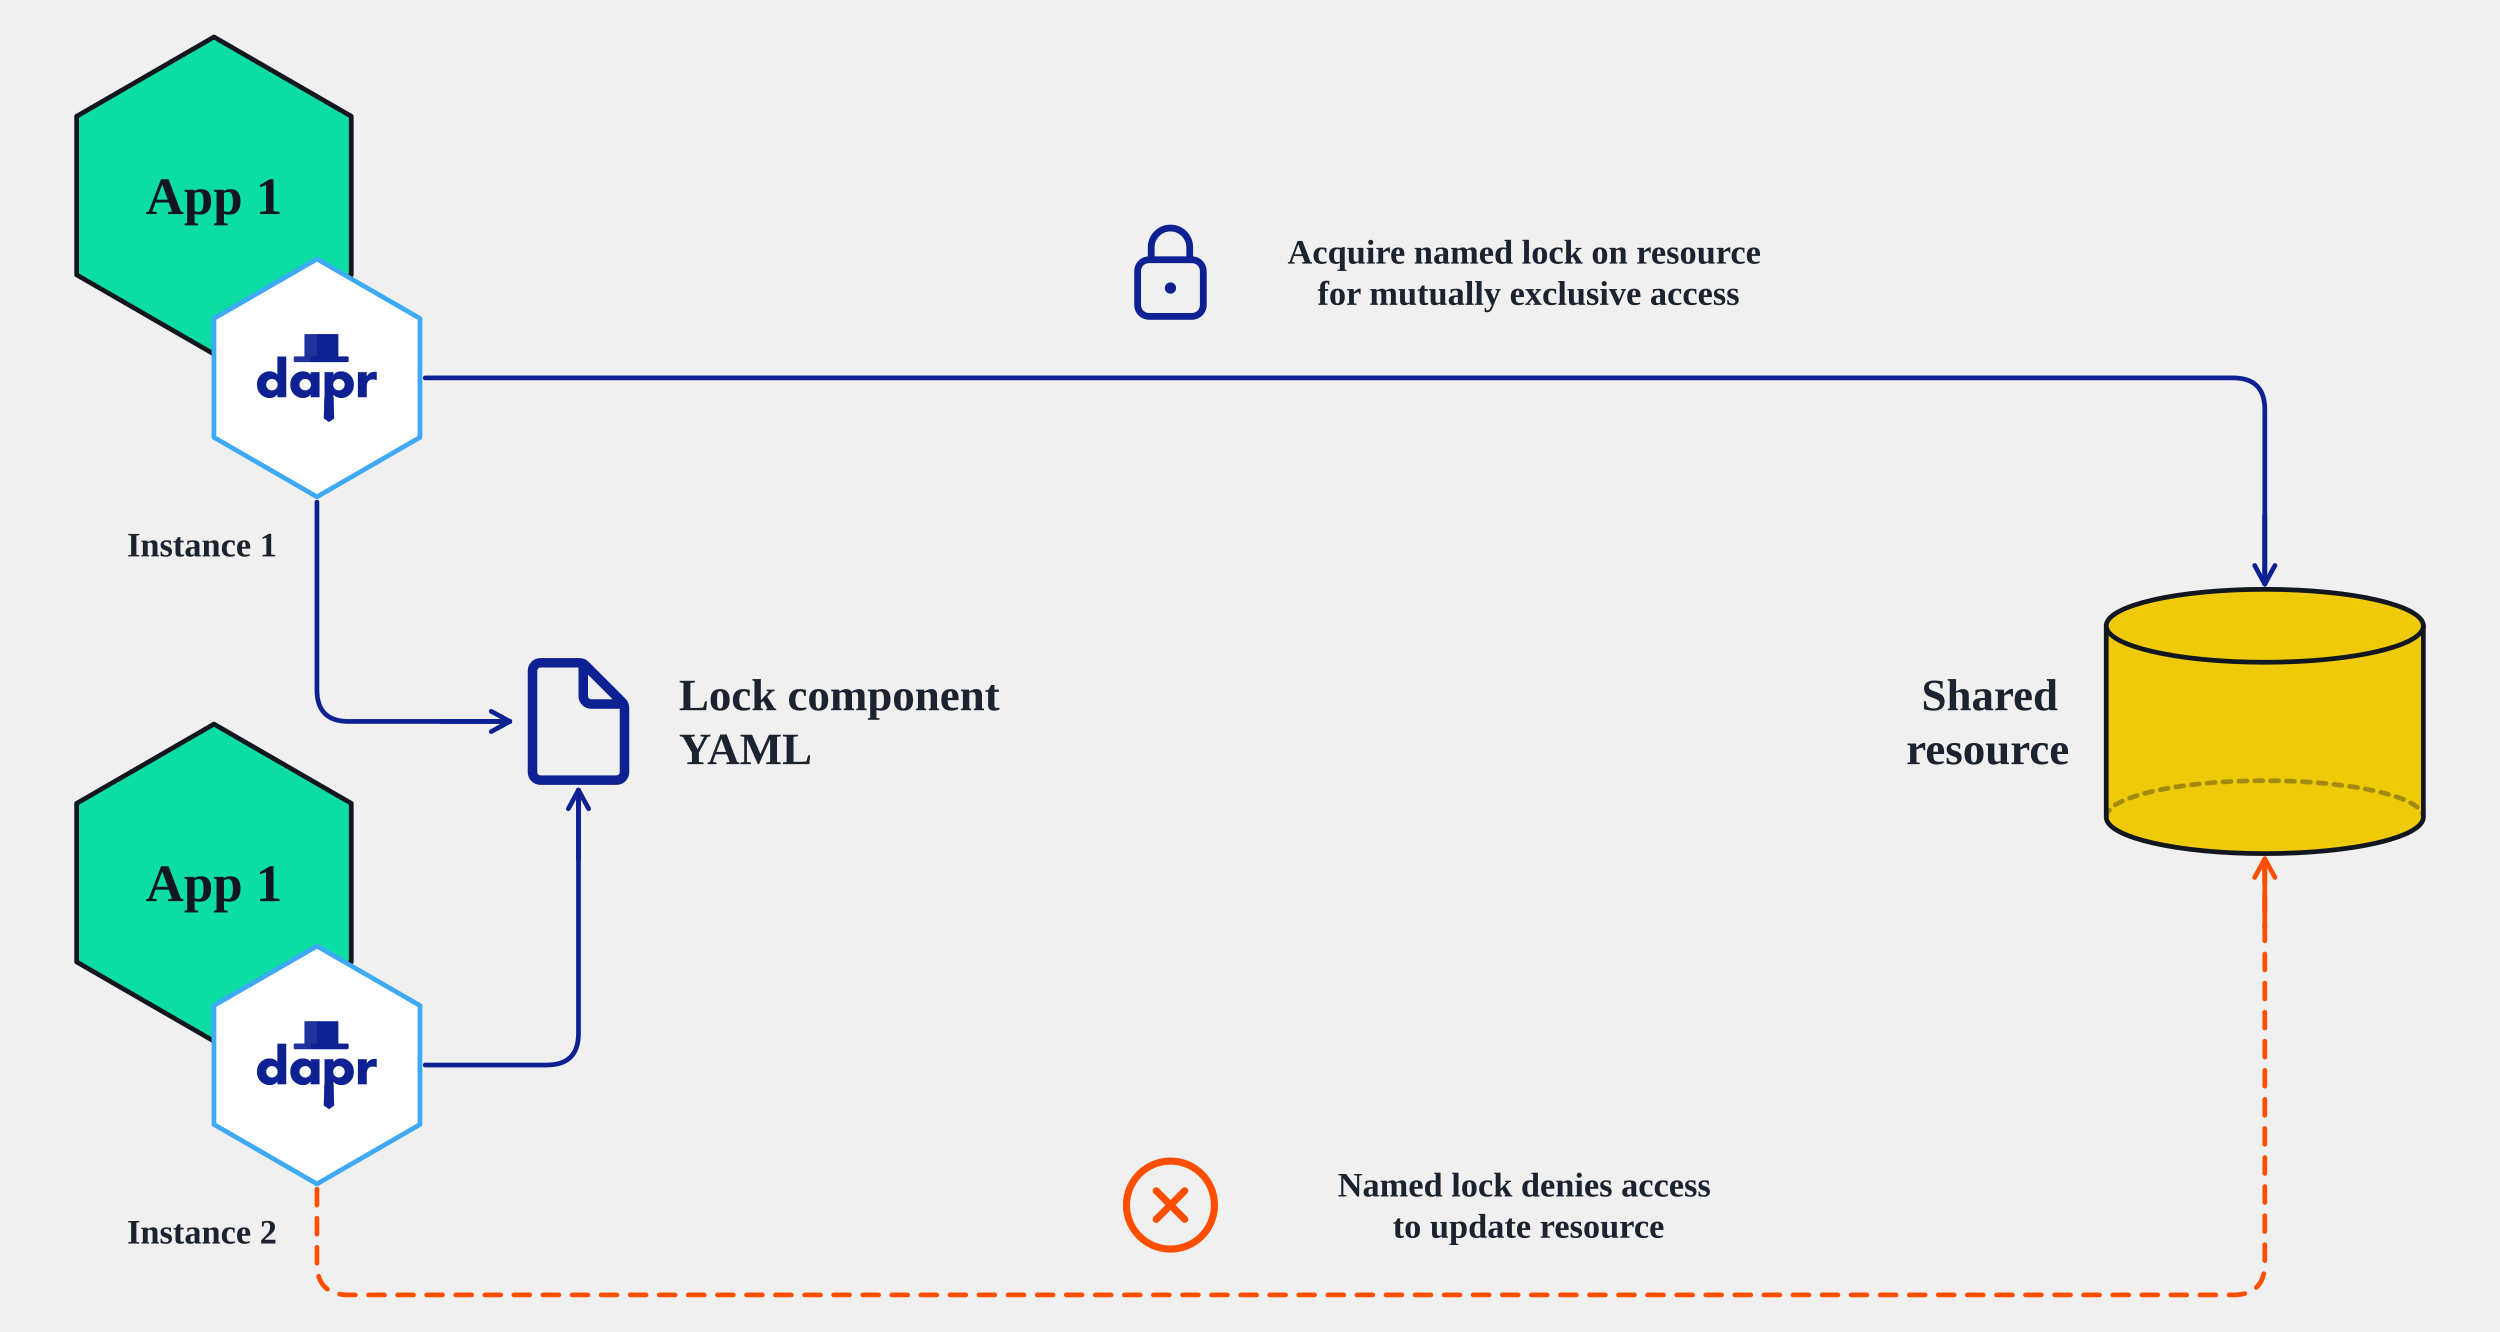
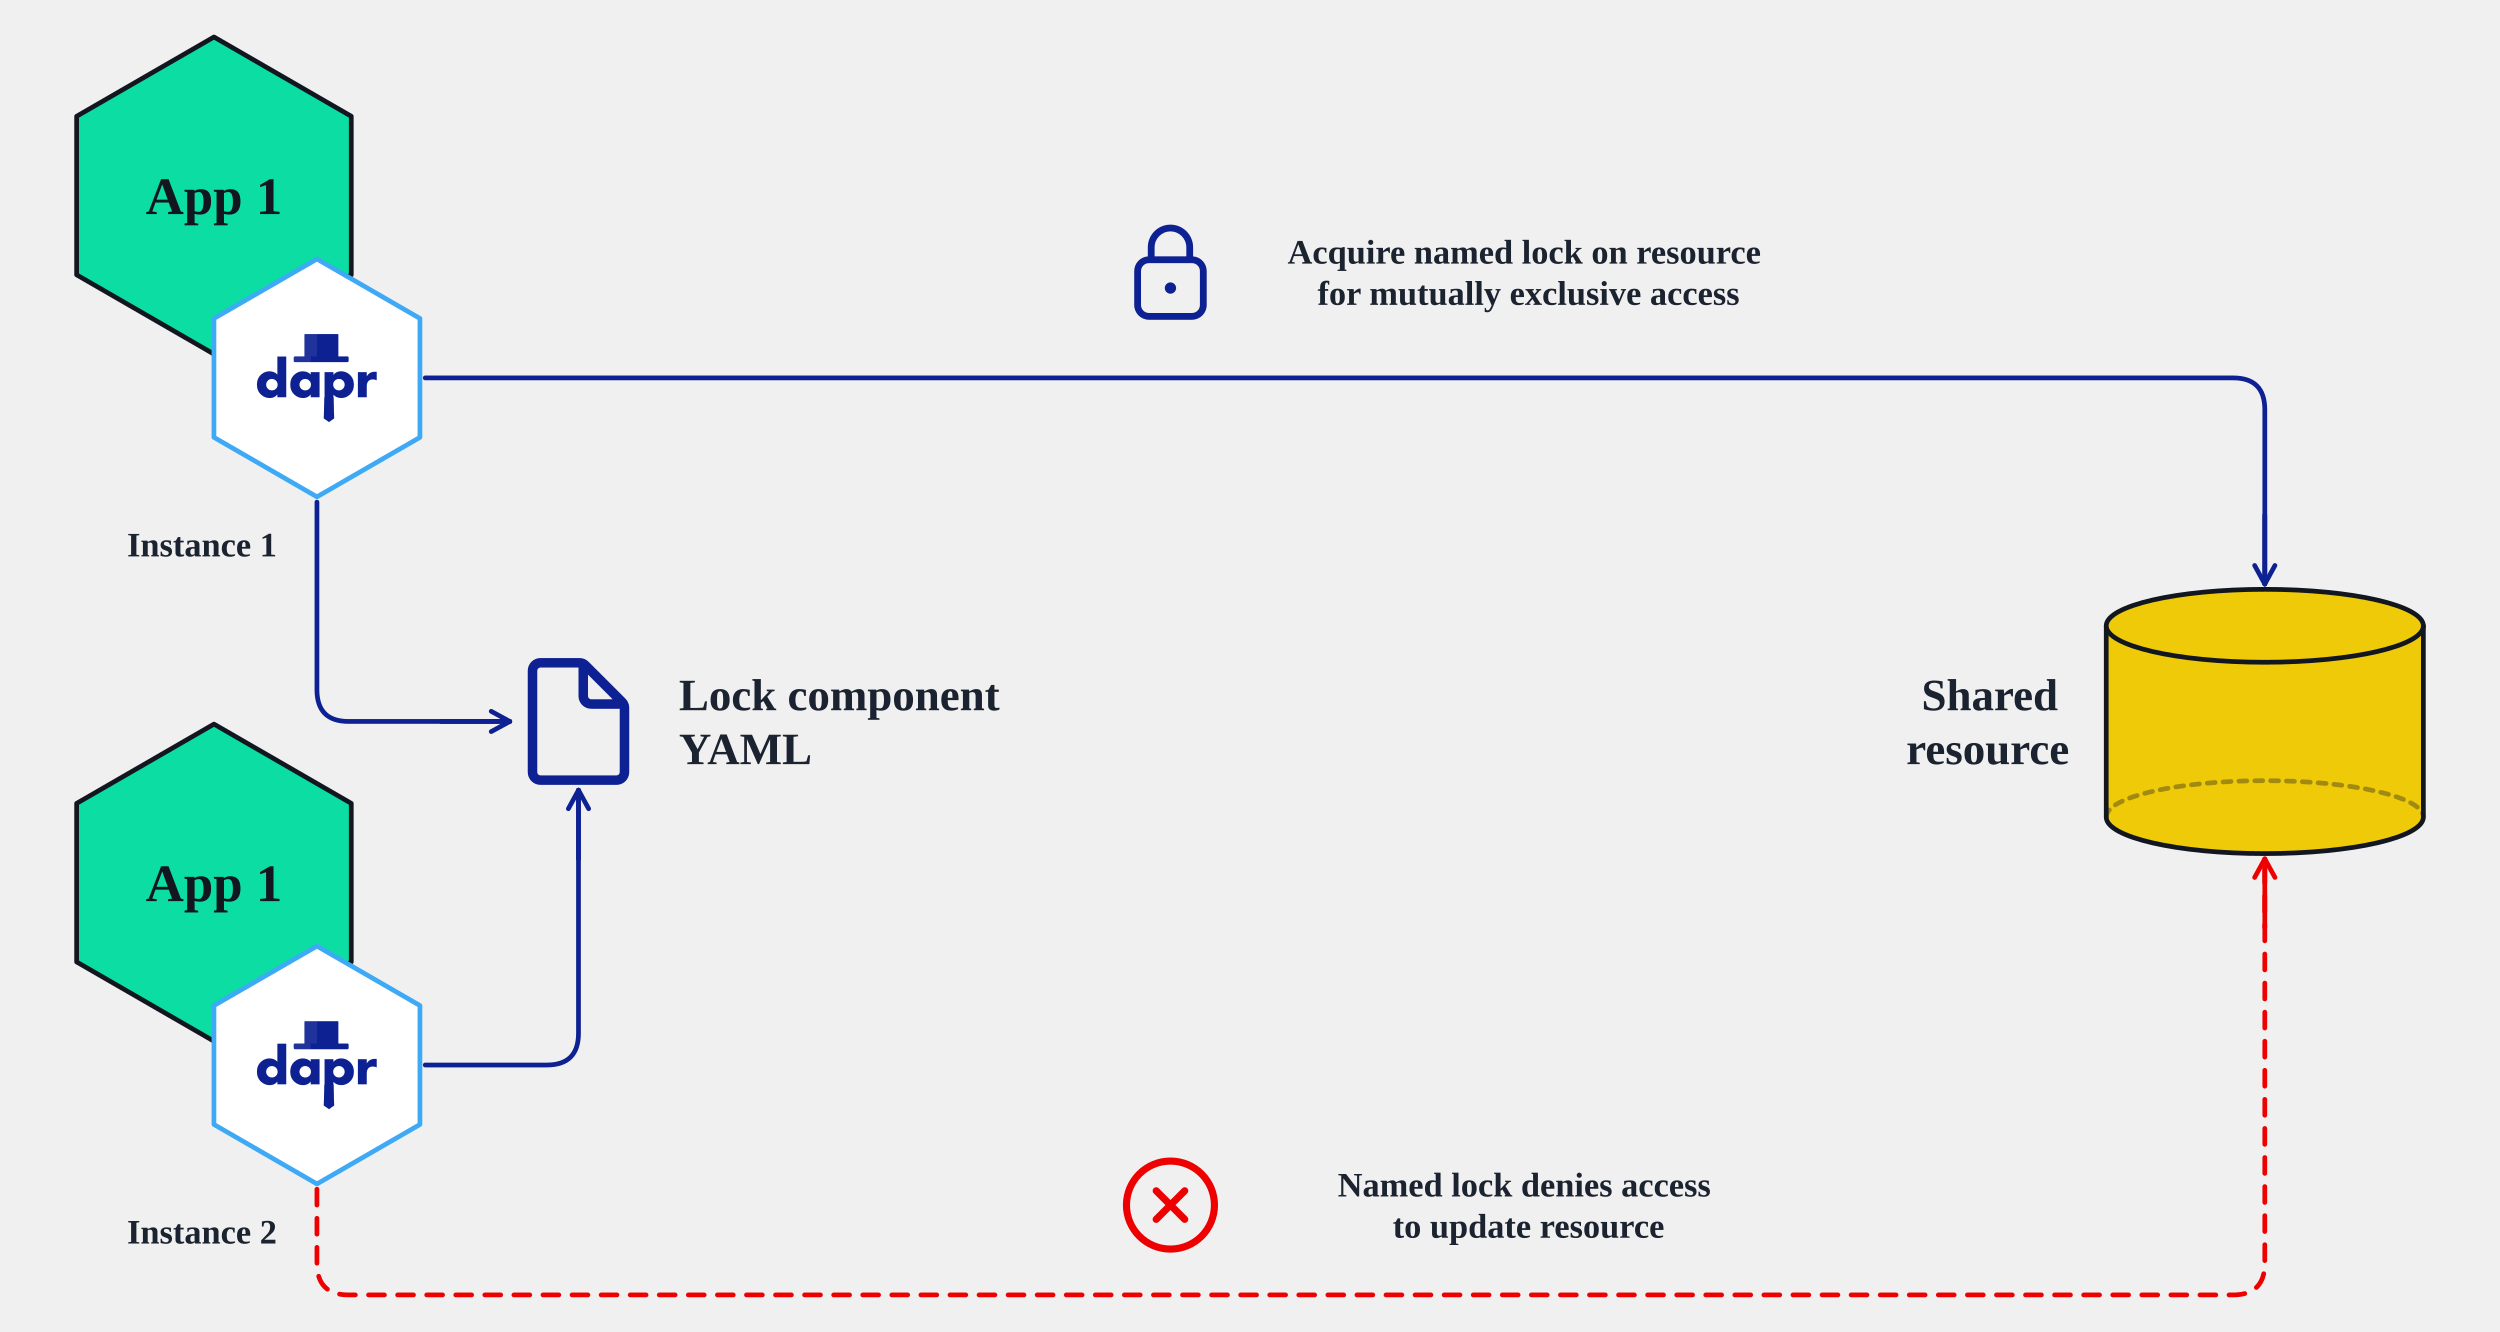
<svg xmlns="http://www.w3.org/2000/svg" viewBox="0 0 946 504" role="img" aria-labelledby="distributed-lock-overview-title distributed-lock-overview-desc">
  <g class="d-elbow-arrow">
    <path class="d-run" d="M119.93,190 L119.93,261 Q119.93,273 131.93,273 L192.9,273" fill="none" stroke="#0D2192" stroke-width="1.79" stroke-linecap="round" />
    <g class="d-arrow">
      <line x1="166.9" y1="273" x2="192.9" y2="273" stroke="#0D2192" stroke-width="1.79" stroke-linecap="round" stroke-linejoin="round" fill="none" />
      <polyline points="185.88,276.84 192.9,273 185.88,269.16" stroke="#0D2192" stroke-width="1.79" stroke-linecap="round" stroke-linejoin="round" fill="none" />
    </g>
  </g>
  <g class="d-elbow-arrow">
    <path class="d-run" d="M160.9,403 L206.9,403 Q218.9,403 218.9,391 L218.9,299" fill="none" stroke="#0D2192" stroke-width="1.79" stroke-linecap="round" />
    <g class="d-arrow">
      <line x1="218.9" y1="325" x2="218.9" y2="299" stroke="#0D2192" stroke-width="1.79" stroke-linecap="round" stroke-linejoin="round" fill="none" />
      <polyline points="222.74,306.02 218.9,299 215.07,306.02" stroke="#0D2192" stroke-width="1.79" stroke-linecap="round" stroke-linejoin="round" fill="none" />
    </g>
  </g>
  <g class="d-named-mark">
    <g class="d-icon-group">
      <g class="d-icon" data-mark="fluent-document" transform="translate(190.1011 244.2) scale(2.4)" fill="#0D2192" color="#0D2192">
        <path fill="currentColor" d="M6 2a2 2 0 0 0-2 2v16a2 2 0 0 0 2 2h12a2 2 0 0 0 2-2V9.828a2 2 0 0 0-.586-1.414l-5.828-5.828A2 2 0 0 0 12.172 2zm-.5 2a.5.5 0 0 1 .5-.5h6V8a2 2 0 0 0 2 2h4.5v10a.5.5 0 0 1-.5.5H6a.5.5 0 0 1-.5-.5zm11.88 4.5H14a.5.5 0 0 1-.5-.5V4.62z" />
      </g>
    </g>
    <text x="256.9" y="268.75" text-anchor="start" font-size="17" font-weight="600" fill="#1c2330">
      <tspan x="256.9">Lock component</tspan>
      <tspan x="256.9" dy="20.4">YAML</tspan>
    </text>
  </g>
  <g class="d-elbow-arrow">
    <path class="d-run" d="M160.9,143 L845,143 Q857,143 857,155 L857,221" fill="none" stroke="#0D2192" stroke-width="1.79" stroke-linecap="round" />
    <g class="d-arrow">
      <line x1="857" y1="195" x2="857" y2="221" stroke="#0D2192" stroke-width="1.79" stroke-linecap="round" stroke-linejoin="round" fill="none" />
      <polyline points="853.16,213.98 857,221 860.84,213.98" stroke="#0D2192" stroke-width="1.79" stroke-linecap="round" stroke-linejoin="round" fill="none" />
    </g>
  </g>
  <g class="d-icon-group">
    <g class="d-icon" data-mark="fluent-lock-closed" transform="translate(422.3297 83.2857) scale(1.7143)" fill="#0D2192" color="#0D2192">
      <path fill="currentColor" d="M12 1a5 5 0 0 1 5 5v2.01a3.25 3.25 0 0 1 3 3.24v7.5A3.25 3.25 0 0 1 16.75 22h-9.5A3.25 3.25 0 0 1 4 18.75v-7.5a3.25 3.25 0 0 1 3-3.24V6a5 5 0 0 1 5-5M7.25 9.5a1.75 1.75 0 0 0-1.75 1.75v7.5c0 .966.784 1.75 1.75 1.75h9.5a1.75 1.75 0 0 0 1.75-1.75v-7.5a1.75 1.75 0 0 0-1.75-1.75zM12 13.75a1.25 1.25 0 1 1 0 2.5a1.25 1.25 0 0 1 0-2.5M12 2.5A3.5 3.5 0 0 0 8.5 6v2h7V6A3.5 3.5 0 0 0 12 2.5" />
    </g>
  </g>
  <text x="578.4" y="99.75" text-anchor="middle" font-size="13" font-weight="600" fill="#1c2330">
    <tspan x="578.4">Acquire named lock on resource</tspan>
    <tspan x="578.4" dy="15.6">for mutually exclusive access</tspan>
  </text>
  <g class="d-elbow-arrow">
-     <path class="d-run" d="M119.93,450 L119.93,478 Q119.93,490 131.93,490 L845,490 Q857,490 857,478 L857,325" fill="none" stroke="#ff4e00" stroke-width="1.79" stroke-linecap="round" stroke-dasharray="6 5" />
+     <path class="d-run" d="M119.93,450 L119.93,478 Q119.93,490 131.93,490 L845,490 Q857,490 857,478 L857,325" fill="none" stroke="#EE0000" stroke-width="1.79" stroke-linecap="round" stroke-dasharray="6 5" />
    <g class="d-arrow">
-       <line x1="857" y1="351" x2="857" y2="325" stroke="#ff4e00" stroke-width="1.79" stroke-linecap="round" stroke-linejoin="round" fill="none" />
-       <polyline points="860.84,332.02 857,325 853.16,332.02" stroke="#ff4e00" stroke-width="1.79" stroke-linecap="round" stroke-linejoin="round" fill="none" />
+       <line x1="857" y1="351" x2="857" y2="325" stroke="#EE0000" stroke-width="1.79" stroke-linecap="round" stroke-linejoin="round" fill="none" />
+       <polyline points="860.84,332.02 857,325 853.16,332.02" stroke="#EE0000" stroke-width="1.79" stroke-linecap="round" stroke-linejoin="round" fill="none" />
    </g>
  </g>
  <g class="d-icon-group">
-     <g class="d-icon" data-mark="fluent-dismiss-circle" transform="translate(421.3011 434.4) scale(1.8)" fill="#ff4e00" color="#ff4e00">
+     <g class="d-icon" data-mark="fluent-dismiss-circle" transform="translate(421.3011 434.4) scale(1.8)" fill="#EE0000" color="#EE0000">
      <path fill="currentColor" d="M12 2c5.523 0 10 4.477 10 10s-4.477 10-10 10S2 17.523 2 12S6.477 2 12 2m0 1.5a8.5 8.5 0 1 0 0 17a8.5 8.5 0 0 0 0-17m3.446 4.897l.084.073a.75.75 0 0 1 .073.976l-.073.084L13.061 12l2.47 2.47a.75.75 0 0 1 .072.976l-.073.084a.75.75 0 0 1-.976.073l-.084-.073L12 13.061l-2.47 2.47a.75.75 0 0 1-.976.072l-.084-.073a.75.75 0 0 1-.073-.976l.073-.084L10.939 12l-2.47-2.47a.75.75 0 0 1-.072-.976l.073-.084a.75.75 0 0 1 .976-.073l.084.073L12 10.939l2.47-2.47a.75.75 0 0 1 .976-.072" />
    </g>
  </g>
  <text x="578.4" y="452.75" text-anchor="middle" font-size="13" font-weight="600" fill="#1c2330">
    <tspan x="578.4">Named lock denies access</tspan>
    <tspan x="578.4" dy="15.6">to update resource</tspan>
  </text>
  <g>
    <g class="d-hex d-hex-solid">
      <polygon points="80.96,14 132.92,44 132.92,104 80.96,134 29,104 29,44" fill="#0bdda3" stroke="#11161f" stroke-width="1.79" stroke-linejoin="round" stroke-linecap="round" />
      <text x="80.96" y="81" text-anchor="middle" font-size="20" font-weight="600" fill="#11161f">App 1</text>
    </g>
    <g class="d-mark-hex">
      <polygon points="119.93,98 158.9,120.5 158.9,165.5 119.93,188 80.96,165.5 80.96,120.5" fill="#ffffff" stroke="#3ea9f5" stroke-width="1.79" stroke-linejoin="round" />
      <g class="d-icon-group">
        <g class="d-icon" data-mark="logo-blue" transform="translate(89.93 113) scale(0.125)">
          <defs />
          <g id="ic-distributed-lock-overview-logo-blue-119_93-143-logo-large" stroke="none" stroke-width="1" fill="none" fill-rule="evenodd">
            <path d="M147.11,298.505 L120.218,298.505 L120.218,290.06 C117.649,293.285 115.053,295.635 112.429,297.111 C107.838,299.68 102.618,300.964 96.77,300.964 C87.314,300.964 78.897,297.712 71.518,291.208 C62.718,283.447 58.318,273.171 58.318,260.381 C58.318,247.372 62.827,236.987 71.846,229.226 C79.006,223.05 87.232,219.961 96.524,219.961 C101.935,219.961 107.018,221.109 111.774,223.405 C114.506,224.717 117.321,226.876 120.218,229.882 L120.218,175.361 L147.11,175.361 L147.11,298.505 Z M121.038,260.463 C121.038,255.653 119.344,251.567 115.955,248.206 C112.566,244.844 108.467,243.164 103.657,243.164 C98.3,243.164 93.9,245.186 90.457,249.231 C87.669,252.51 86.276,256.254 86.276,260.463 C86.276,264.672 87.669,268.416 90.457,271.695 C93.846,275.74 98.246,277.762 103.657,277.762 C108.521,277.762 112.634,276.095 115.996,272.761 C119.357,269.427 121.038,265.328 121.038,260.463 Z M247.968,298.505 L221.077,298.505 L221.077,290.06 C218.508,293.285 215.911,295.635 213.288,297.111 C208.696,299.68 203.477,300.964 197.628,300.964 C188.172,300.964 179.755,297.712 172.376,291.208 C163.576,283.447 159.176,273.171 159.176,260.381 C159.176,247.372 163.686,236.987 172.704,229.226 C179.865,223.05 188.09,219.961 197.382,219.961 C202.793,219.961 207.877,221.109 212.632,223.405 C215.365,224.717 218.18,226.876 221.077,229.882 L221.077,222.421 L247.968,222.421 L247.968,298.505 Z M221.896,260.463 C221.896,255.653 220.202,251.567 216.813,248.206 C213.424,244.844 209.325,243.164 204.515,243.164 C199.159,243.164 194.759,245.186 191.315,249.231 C188.528,252.51 187.134,256.254 187.134,260.463 C187.134,264.672 188.528,268.416 191.315,271.695 C194.704,275.74 199.104,277.762 204.515,277.762 C209.38,277.762 213.493,276.095 216.854,272.761 C220.216,269.427 221.896,265.328 221.896,260.463 Z M351.86,260.545 C351.86,273.554 347.351,283.938 338.332,291.7 C331.172,297.876 322.946,300.964 313.654,300.964 C308.243,300.964 303.16,299.817 298.405,297.521 C295.672,296.209 292.857,294.05 289.96,291.044 L289.96,336.547 L263.068,336.547 L263.068,222.421 L289.96,222.421 L289.96,230.866 C292.365,227.696 294.961,225.345 297.749,223.815 C302.34,221.246 307.56,219.961 313.408,219.961 C322.864,219.961 331.281,223.214 338.66,229.718 C347.46,237.479 351.86,247.755 351.86,260.545 Z M323.903,260.463 C323.903,256.145 322.536,252.401 319.803,249.231 C316.36,245.186 311.932,243.164 306.521,243.164 C301.657,243.164 297.544,244.831 294.182,248.165 C290.821,251.499 289.14,255.598 289.14,260.463 C289.14,265.273 290.835,269.359 294.223,272.72 C297.612,276.081 301.711,277.762 306.521,277.762 C311.932,277.762 316.332,275.74 319.721,271.695 C322.509,268.416 323.903,264.672 323.903,260.463 Z M420.99,247.263 C417.218,245.459 413.392,244.558 409.511,244.558 C400.657,244.558 394.918,248.165 392.294,255.38 C391.31,258.003 390.818,261.529 390.818,265.956 L390.818,298.505 L363.927,298.505 L363.927,222.421 L390.818,222.421 L390.818,234.883 C393.661,230.456 396.721,227.258 400.001,225.291 C404.428,222.667 409.675,221.355 415.742,221.355 C417.163,221.355 418.912,221.437 420.99,221.601 L420.99,247.263 Z" id="ic-distributed-lock-overview-logo-blue-119_93-143-dapr" fill="#0D2192" />
            <polygon id="ic-distributed-lock-overview-logo-blue-119_93-143-tie" fill="#0D2192" fill-rule="nonzero" points="262.857 299.058 289.933 299.058 292.265 362.63 276.395 373.751 260.524 362.63" />
            <rect id="ic-distributed-lock-overview-logo-blue-119_93-143-Rectangle-4" fill="#0D2192" fill-rule="nonzero" x="202.148" y="107.275" width="102.723" height="72.294" rx="2" />
            <rect id="ic-distributed-lock-overview-logo-blue-119_93-143-Rectangle-4-2" fill="#FFFFFF" fill-rule="nonzero" opacity="0.08" x="202.148" y="107.275" width="37.998" height="72.294" />
            <rect id="ic-distributed-lock-overview-logo-blue-119_93-143-Rectangle-3" fill="#0D2192" fill-rule="nonzero" x="169.709" y="174.905" width="166.248" height="17.351" rx="3.72" />
            <rect id="ic-distributed-lock-overview-logo-blue-119_93-143-Rectangle-4-3" fill="#FFFFFF" fill-rule="nonzero" opacity="0.08" x="169.709" y="174.905" width="51.438" height="21.355" />
          </g>
        </g>
      </g>
    </g>
  </g>
  <text x="76.43" y="210.55" text-anchor="middle" font-size="13" font-weight="600" fill="#1c2330">Instance 1</text>
  <g>
    <g class="d-hex d-hex-solid">
      <polygon points="80.96,274 132.92,304 132.92,364 80.96,394 29,364 29,304" fill="#0bdda3" stroke="#11161f" stroke-width="1.79" stroke-linejoin="round" stroke-linecap="round" />
      <text x="80.96" y="341" text-anchor="middle" font-size="20" font-weight="600" fill="#11161f">App 1</text>
    </g>
    <g class="d-mark-hex">
      <polygon points="119.93,358 158.9,380.5 158.9,425.5 119.93,448 80.96,425.5 80.96,380.5" fill="#ffffff" stroke="#3ea9f5" stroke-width="1.79" stroke-linejoin="round" />
      <g class="d-icon-group">
        <g class="d-icon" data-mark="logo-blue" transform="translate(89.93 373) scale(0.125)">
          <defs />
          <g id="ic-distributed-lock-overview-logo-blue-119_93-403-logo-large" stroke="none" stroke-width="1" fill="none" fill-rule="evenodd">
            <path d="M147.11,298.505 L120.218,298.505 L120.218,290.06 C117.649,293.285 115.053,295.635 112.429,297.111 C107.838,299.68 102.618,300.964 96.77,300.964 C87.314,300.964 78.897,297.712 71.518,291.208 C62.718,283.447 58.318,273.171 58.318,260.381 C58.318,247.372 62.827,236.987 71.846,229.226 C79.006,223.05 87.232,219.961 96.524,219.961 C101.935,219.961 107.018,221.109 111.774,223.405 C114.506,224.717 117.321,226.876 120.218,229.882 L120.218,175.361 L147.11,175.361 L147.11,298.505 Z M121.038,260.463 C121.038,255.653 119.344,251.567 115.955,248.206 C112.566,244.844 108.467,243.164 103.657,243.164 C98.3,243.164 93.9,245.186 90.457,249.231 C87.669,252.51 86.276,256.254 86.276,260.463 C86.276,264.672 87.669,268.416 90.457,271.695 C93.846,275.74 98.246,277.762 103.657,277.762 C108.521,277.762 112.634,276.095 115.996,272.761 C119.357,269.427 121.038,265.328 121.038,260.463 Z M247.968,298.505 L221.077,298.505 L221.077,290.06 C218.508,293.285 215.911,295.635 213.288,297.111 C208.696,299.68 203.477,300.964 197.628,300.964 C188.172,300.964 179.755,297.712 172.376,291.208 C163.576,283.447 159.176,273.171 159.176,260.381 C159.176,247.372 163.686,236.987 172.704,229.226 C179.865,223.05 188.09,219.961 197.382,219.961 C202.793,219.961 207.877,221.109 212.632,223.405 C215.365,224.717 218.18,226.876 221.077,229.882 L221.077,222.421 L247.968,222.421 L247.968,298.505 Z M221.896,260.463 C221.896,255.653 220.202,251.567 216.813,248.206 C213.424,244.844 209.325,243.164 204.515,243.164 C199.159,243.164 194.759,245.186 191.315,249.231 C188.528,252.51 187.134,256.254 187.134,260.463 C187.134,264.672 188.528,268.416 191.315,271.695 C194.704,275.74 199.104,277.762 204.515,277.762 C209.38,277.762 213.493,276.095 216.854,272.761 C220.216,269.427 221.896,265.328 221.896,260.463 Z M351.86,260.545 C351.86,273.554 347.351,283.938 338.332,291.7 C331.172,297.876 322.946,300.964 313.654,300.964 C308.243,300.964 303.16,299.817 298.405,297.521 C295.672,296.209 292.857,294.05 289.96,291.044 L289.96,336.547 L263.068,336.547 L263.068,222.421 L289.96,222.421 L289.96,230.866 C292.365,227.696 294.961,225.345 297.749,223.815 C302.34,221.246 307.56,219.961 313.408,219.961 C322.864,219.961 331.281,223.214 338.66,229.718 C347.46,237.479 351.86,247.755 351.86,260.545 Z M323.903,260.463 C323.903,256.145 322.536,252.401 319.803,249.231 C316.36,245.186 311.932,243.164 306.521,243.164 C301.657,243.164 297.544,244.831 294.182,248.165 C290.821,251.499 289.14,255.598 289.14,260.463 C289.14,265.273 290.835,269.359 294.223,272.72 C297.612,276.081 301.711,277.762 306.521,277.762 C311.932,277.762 316.332,275.74 319.721,271.695 C322.509,268.416 323.903,264.672 323.903,260.463 Z M420.99,247.263 C417.218,245.459 413.392,244.558 409.511,244.558 C400.657,244.558 394.918,248.165 392.294,255.38 C391.31,258.003 390.818,261.529 390.818,265.956 L390.818,298.505 L363.927,298.505 L363.927,222.421 L390.818,222.421 L390.818,234.883 C393.661,230.456 396.721,227.258 400.001,225.291 C404.428,222.667 409.675,221.355 415.742,221.355 C417.163,221.355 418.912,221.437 420.99,221.601 L420.99,247.263 Z" id="ic-distributed-lock-overview-logo-blue-119_93-403-dapr" fill="#0D2192" />
            <polygon id="ic-distributed-lock-overview-logo-blue-119_93-403-tie" fill="#0D2192" fill-rule="nonzero" points="262.857 299.058 289.933 299.058 292.265 362.63 276.395 373.751 260.524 362.63" />
            <rect id="ic-distributed-lock-overview-logo-blue-119_93-403-Rectangle-4" fill="#0D2192" fill-rule="nonzero" x="202.148" y="107.275" width="102.723" height="72.294" rx="2" />
            <rect id="ic-distributed-lock-overview-logo-blue-119_93-403-Rectangle-4-2" fill="#FFFFFF" fill-rule="nonzero" opacity="0.08" x="202.148" y="107.275" width="37.998" height="72.294" />
            <rect id="ic-distributed-lock-overview-logo-blue-119_93-403-Rectangle-3" fill="#0D2192" fill-rule="nonzero" x="169.709" y="174.905" width="166.248" height="17.351" rx="3.72" />
            <rect id="ic-distributed-lock-overview-logo-blue-119_93-403-Rectangle-4-3" fill="#FFFFFF" fill-rule="nonzero" opacity="0.08" x="169.709" y="174.905" width="51.438" height="21.355" />
          </g>
        </g>
      </g>
    </g>
  </g>
  <text x="76.43" y="470.55" text-anchor="middle" font-size="13" font-weight="600" fill="#1c2330">Instance 2</text>
  <g class="d-named-mark">
    <g class="d-cylinder">
      <path d="M797,236.8 L797,309.2 A60,13.8 0 0 0 917,309.2 L917,236.8 A60,13.8 0 0 0 797,236.8 Z" fill="#efca08" stroke="none" />
      <path d="M797,309.2 A60,13.8 0 0 1 917,309.2" fill="none" stroke="#11161f" stroke-width="1.79" stroke-linejoin="round" stroke-linecap="round" stroke-dasharray="3 3" stroke-opacity="0.35" />
      <path d="M797,236.8 L797,309.2 A60,13.8 0 0 0 917,309.2 L917,236.8" fill="none" stroke="#11161f" stroke-width="1.79" stroke-linejoin="round" stroke-linecap="round" />
      <ellipse cx="857" cy="236.8" rx="60" ry="13.8" fill="#efca08" stroke="#11161f" stroke-width="1.79" stroke-linejoin="round" stroke-linecap="round" />
    </g>
    <text x="783" y="268.75" text-anchor="end" font-size="17" font-weight="600" fill="#1c2330">
      <tspan x="783">Shared</tspan>
      <tspan x="783" dy="20.4">resource</tspan>
    </text>
  </g>
</svg>
